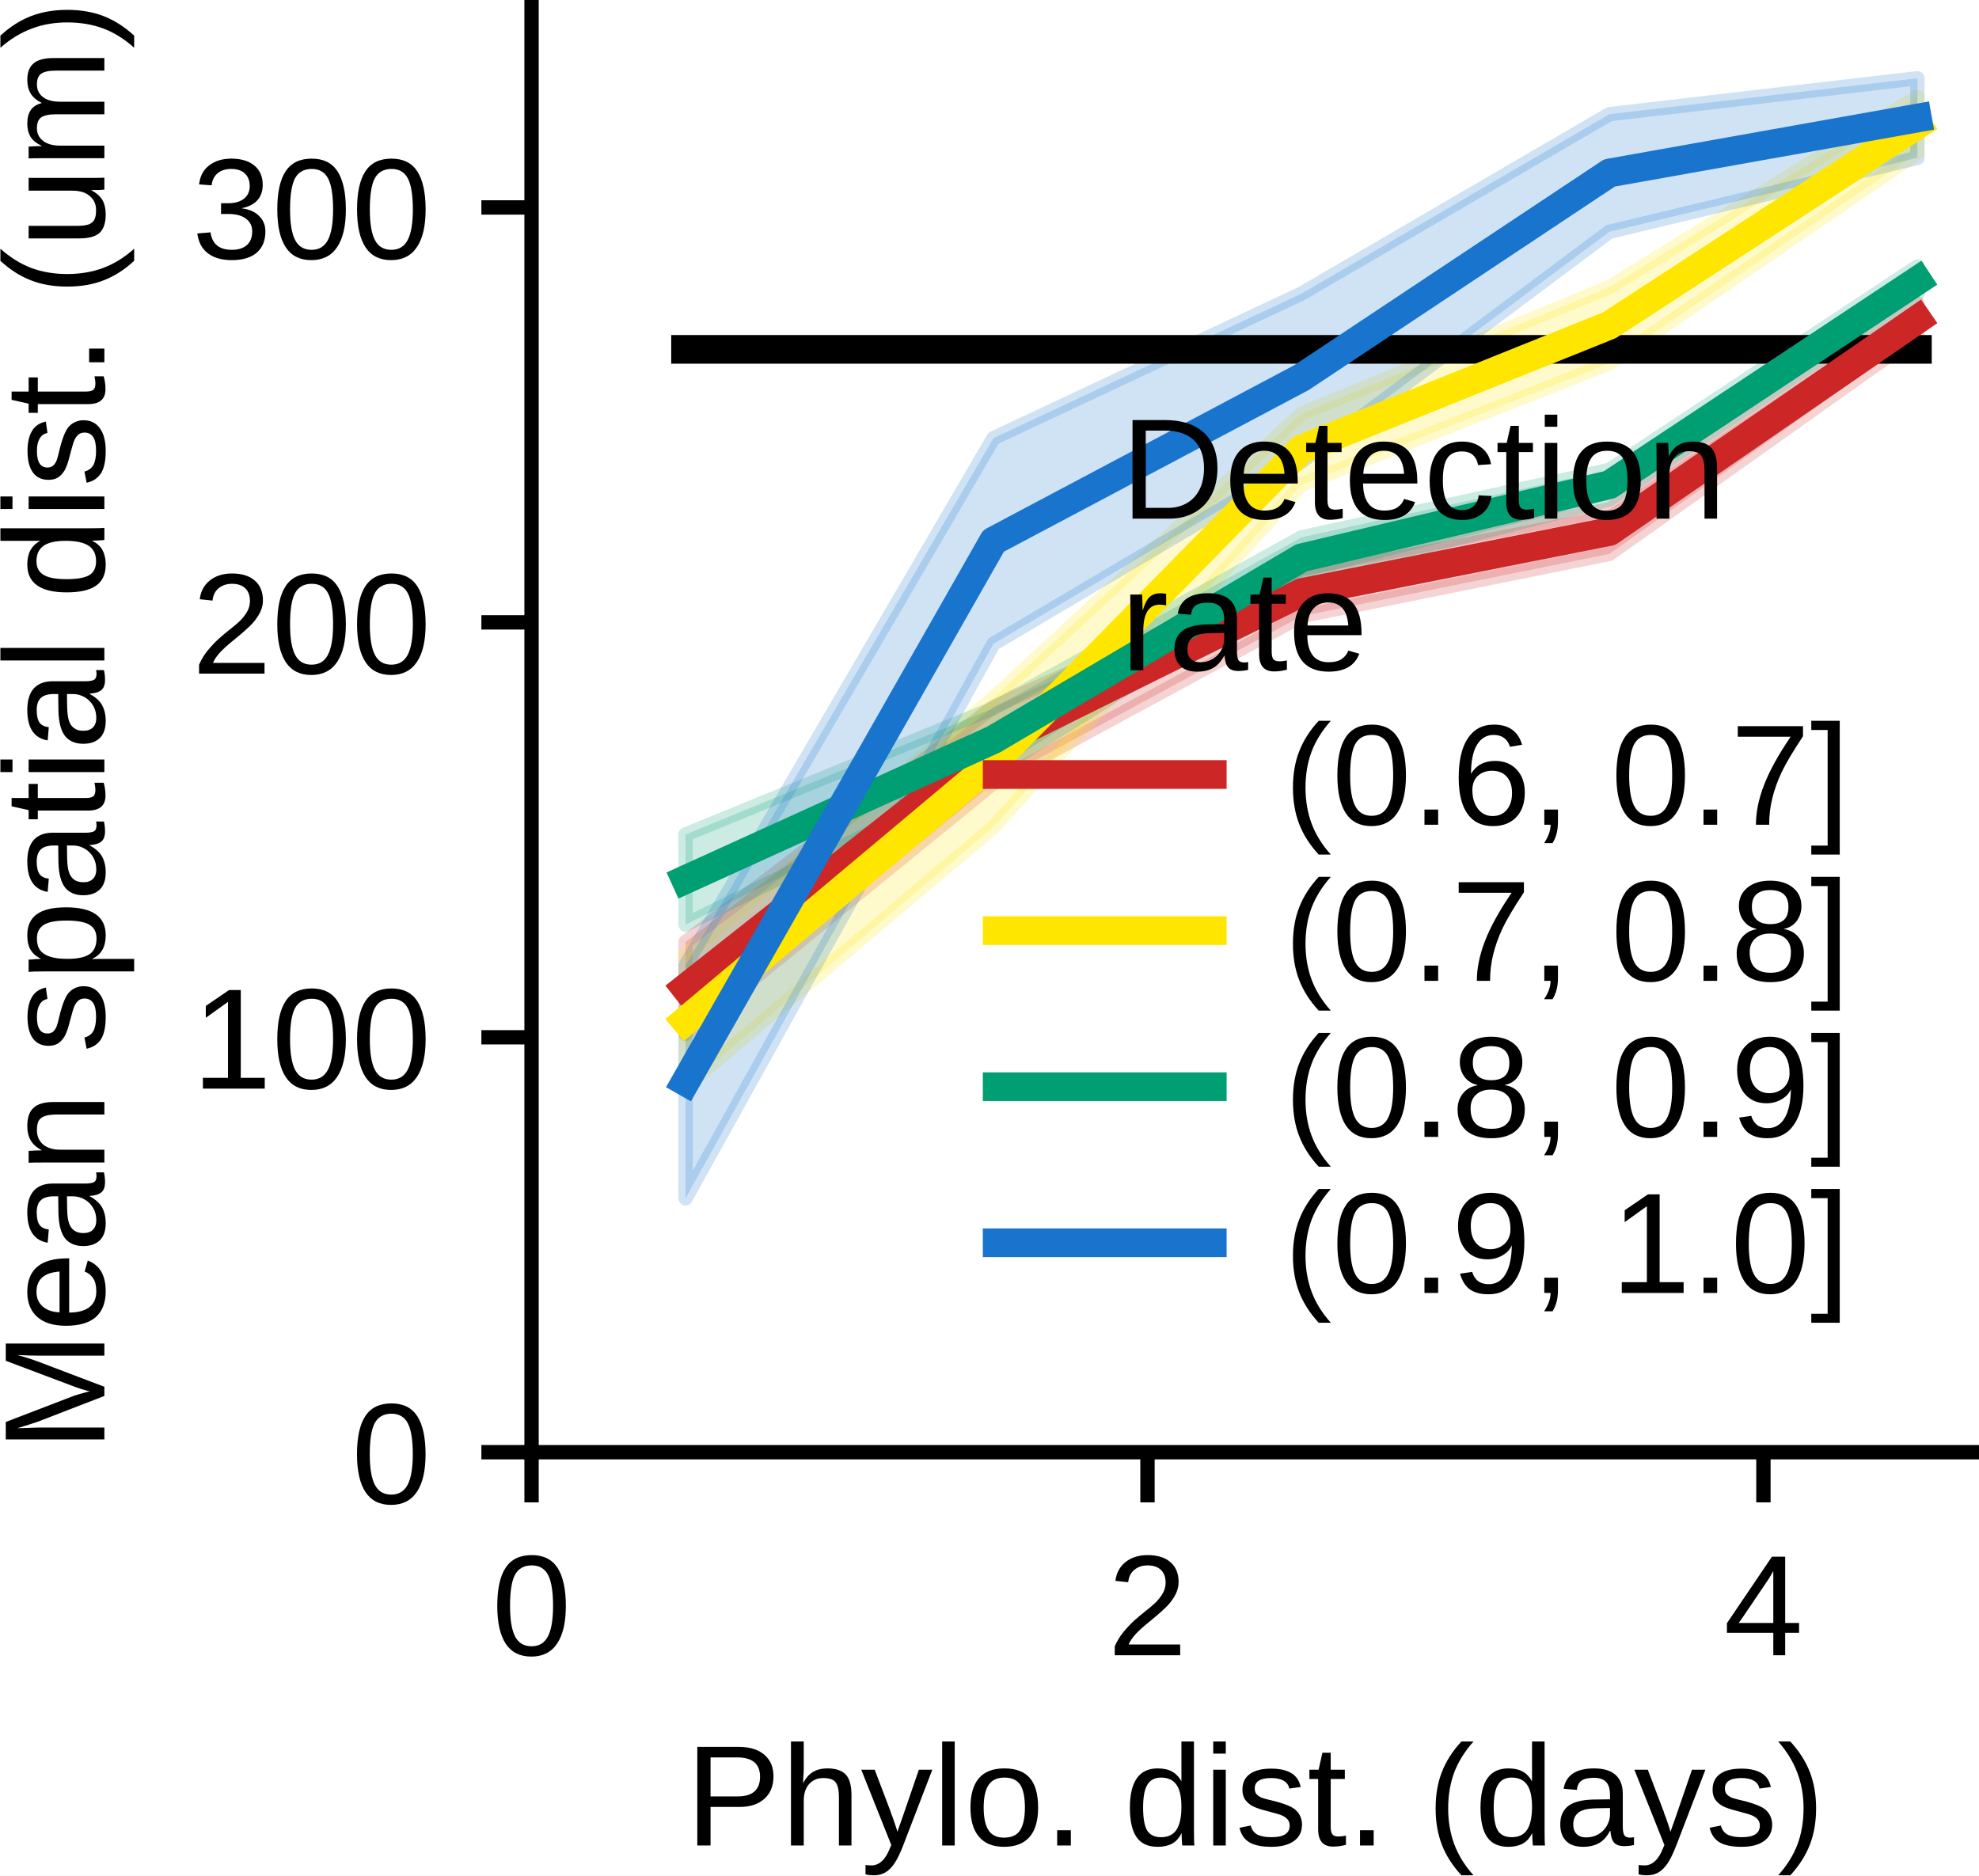
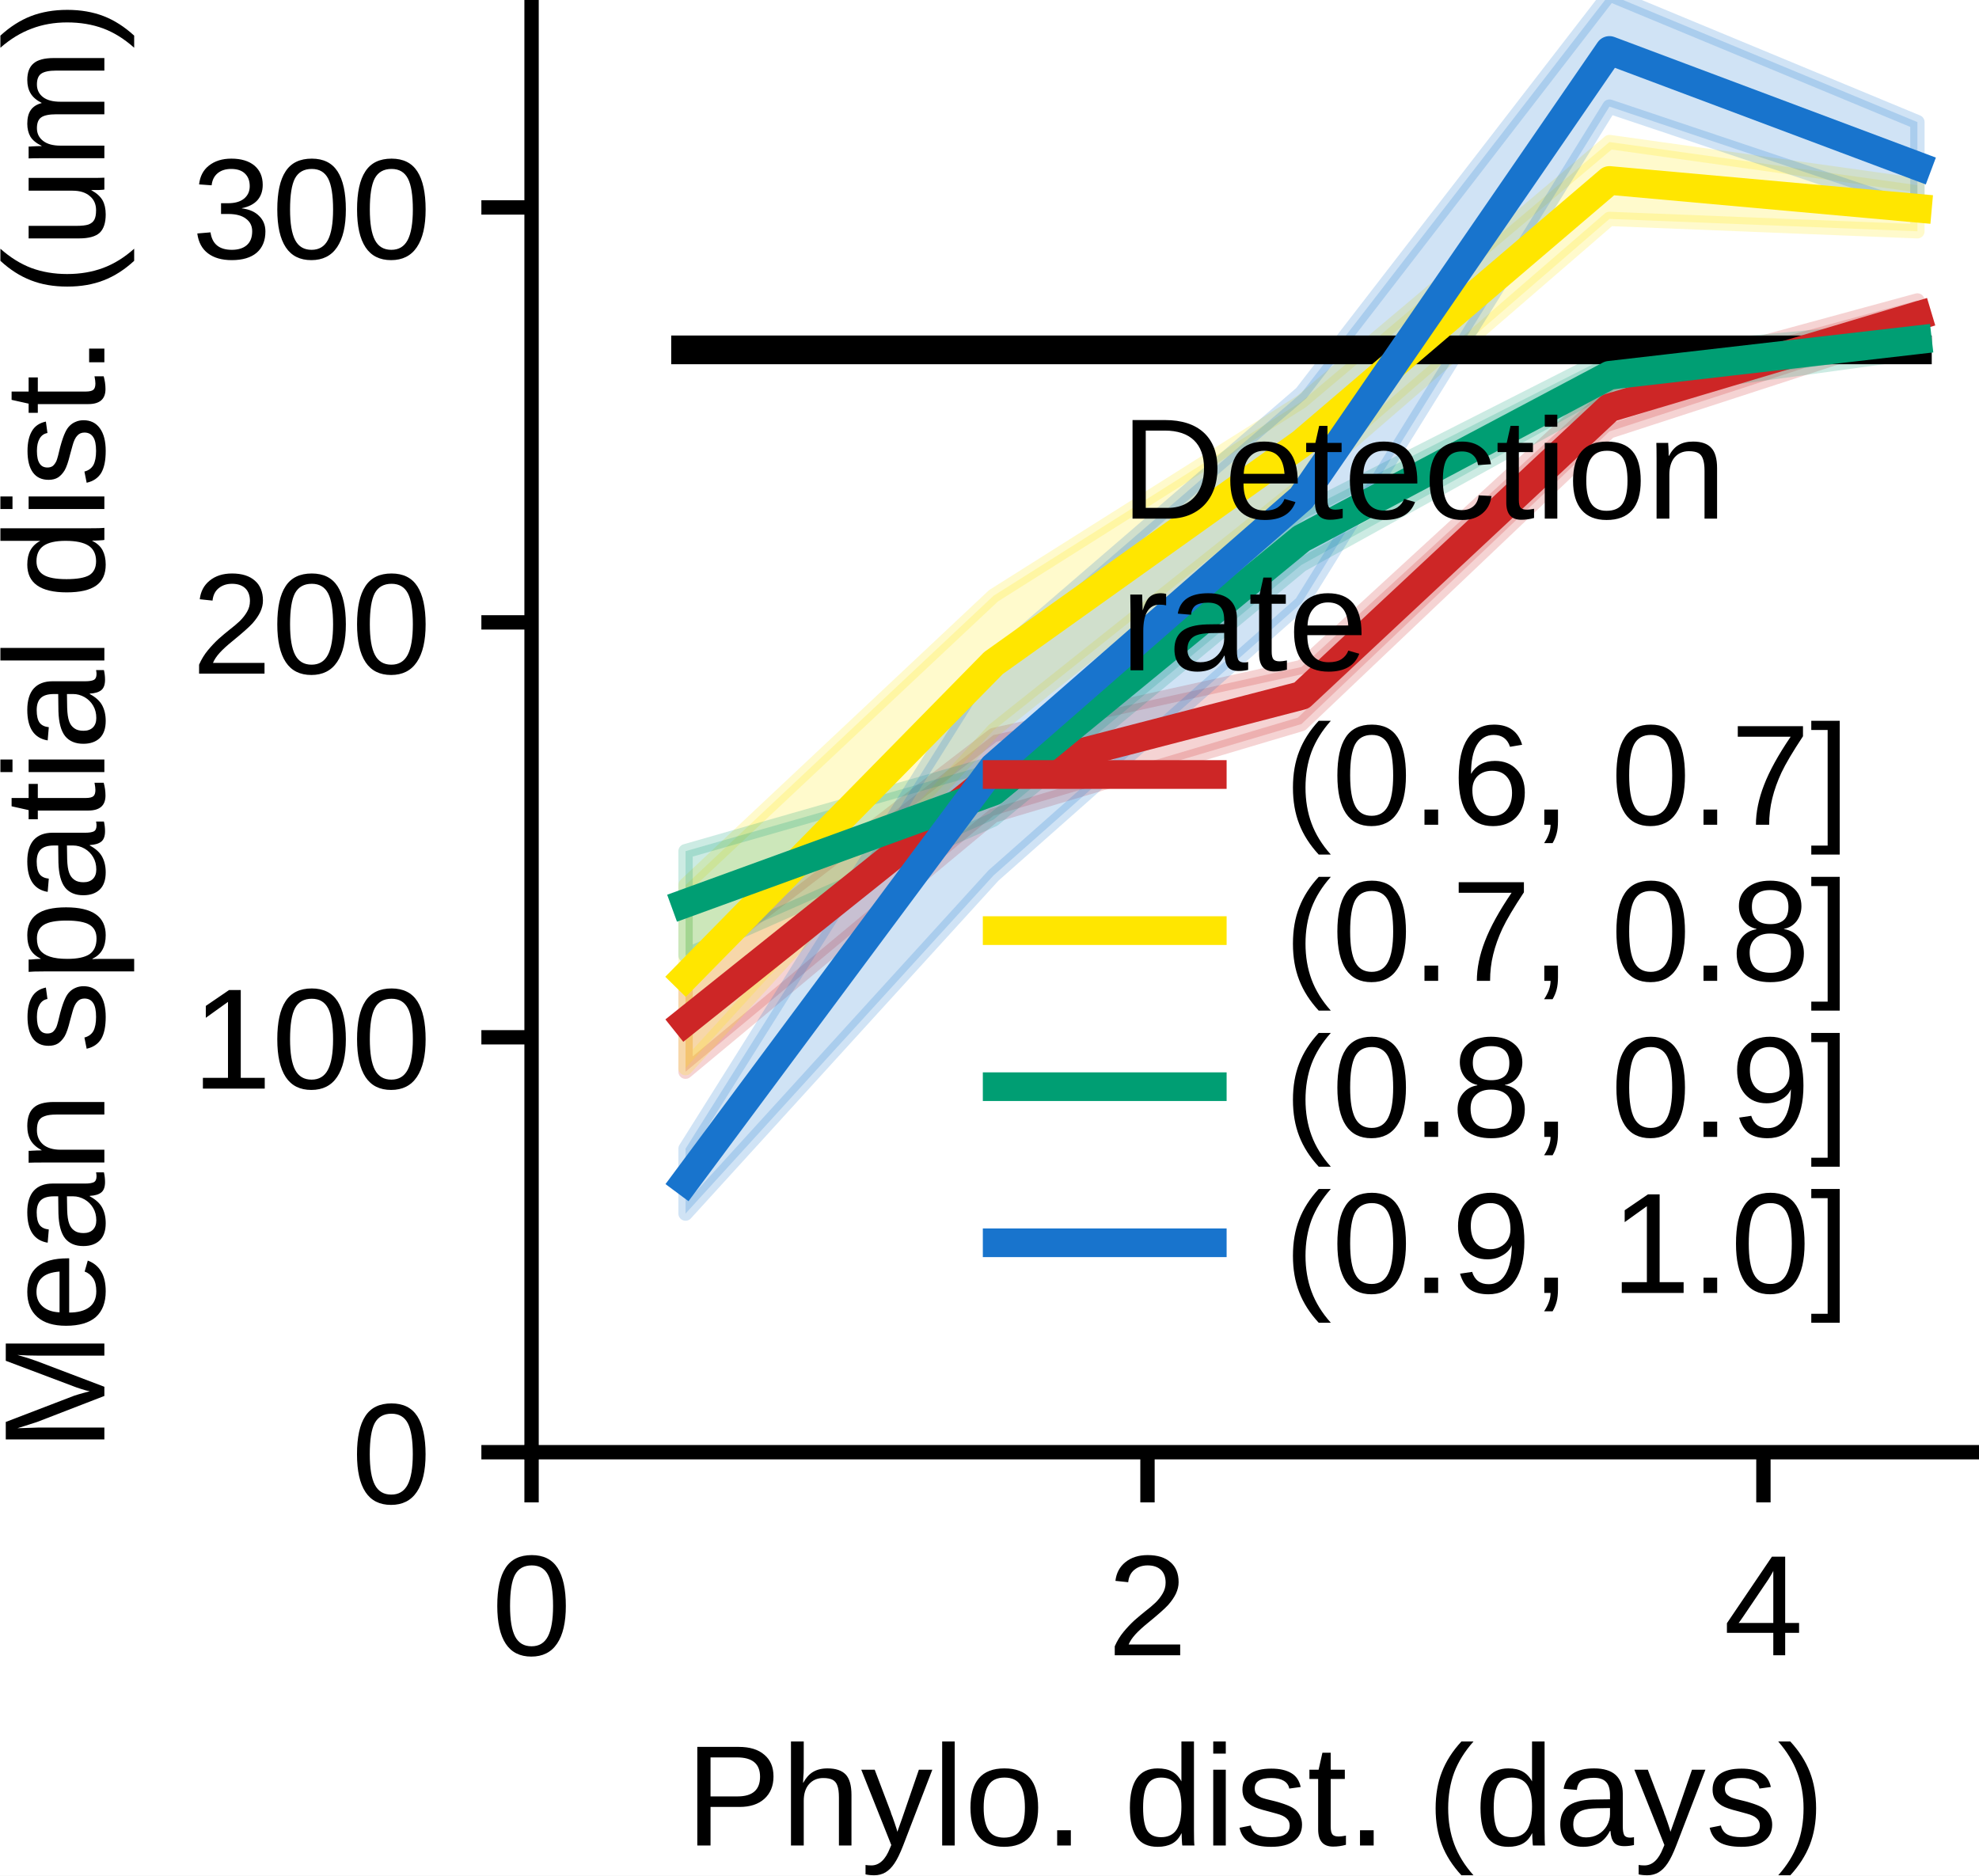
<svg xmlns="http://www.w3.org/2000/svg" xmlns:xlink="http://www.w3.org/1999/xlink" width="138pt" height="130.8pt" viewBox="0 0 138 130.8" version="1.1">
  <defs>
    <style type="text/css">*{stroke-linejoin: round; stroke-linecap: butt}</style>
  </defs>
  <g id="figure_1">
    <g id="patch_1">
      <path d="M 0 130.8  L 138 130.8  L 138 0  L 0 0  z " style="fill: #ffffff" />
    </g>
    <g id="axes_1">
      <g id="patch_2">
        <path d="M 37.067 101.27  L 138 101.27  L 138 0  L 37.067 0  z " style="fill: #ffffff" />
      </g>
      <g id="FillBetweenPolyCollection_1">
        <defs>
-           <path id="m813cc4a51f" d="M 47.805 -106.436  L 47.805 -106.436  L 69.28 -106.436  L 90.755 -106.436  L 112.23 -106.436  L 133.705 -106.436  L 133.705 -106.436  L 133.705 -106.436  L 112.23 -106.436  L 90.755 -106.436  L 69.28 -106.436  L 47.805 -106.436  z " style="stroke: #000000; stroke-opacity: 0.2" />
-         </defs>
-         <g clip-path="url(#p78915fc765)">
-           <use xlink:href="#m813cc4a51f" x="0" y="130.8" style="fill-opacity: 0.2; stroke: #000000; stroke-opacity: 0.2" />
+           <path id="mf7babb1eb2" d="M 47.805 -106.401  L 47.805 -106.401  L 69.28 -106.401  L 90.755 -106.401  L 112.23 -106.401  L 133.705 -106.401  L 133.705 -106.401  L 133.705 -106.401  L 112.23 -106.401  L 90.755 -106.401  L 69.28 -106.401  L 47.805 -106.401  z " style="stroke: #000000; stroke-opacity: 0.2" />
+         </defs>
+         <g clip-path="url(#pc5e7328446)">
+           <use xlink:href="#mf7babb1eb2" x="0" y="130.8" style="fill-opacity: 0.2; stroke: #000000; stroke-opacity: 0.2" />
        </g>
      </g>
      <g id="FillBetweenPolyCollection_2">
        <defs>
-           <path id="m84331a464a" d="M 47.805 -106.627  L 47.805 -106.245  L 47.805 -106.245  L 47.805 -106.245  L 47.805 -106.245  L 69.28 -106.245  L 69.28 -106.245  L 69.28 -106.245  L 69.28 -106.245  L 90.755 -106.245  L 90.755 -106.245  L 90.755 -106.245  L 90.755 -106.245  L 112.23 -106.245  L 112.23 -106.245  L 112.23 -106.245  L 112.23 -106.245  L 133.705 -106.245  L 133.705 -106.245  L 133.705 -106.245  L 133.705 -106.245  L 133.705 -106.627  L 133.705 -106.627  L 133.705 -106.627  L 133.705 -106.627  L 133.705 -106.627  L 112.23 -106.627  L 112.23 -106.627  L 112.23 -106.627  L 112.23 -106.627  L 90.755 -106.627  L 90.755 -106.627  L 90.755 -106.627  L 90.755 -106.627  L 69.28 -106.627  L 69.28 -106.627  L 69.28 -106.627  L 69.28 -106.627  L 47.805 -106.627  L 47.805 -106.627  L 47.805 -106.627  L 47.805 -106.627  z " style="stroke: #000000; stroke-opacity: 0.2" />
-         </defs>
-         <g clip-path="url(#p78915fc765)">
-           <use xlink:href="#m84331a464a" x="0" y="130.8" style="fill-opacity: 0.2; stroke: #000000; stroke-opacity: 0.2" />
+           <path id="m794a5dab4e" d="M 47.805 -106.591  L 47.805 -106.21  L 47.805 -106.21  L 47.805 -106.21  L 47.805 -106.21  L 69.28 -106.21  L 69.28 -106.21  L 69.28 -106.21  L 69.28 -106.21  L 90.755 -106.21  L 90.755 -106.21  L 90.755 -106.21  L 90.755 -106.21  L 112.23 -106.21  L 112.23 -106.21  L 112.23 -106.21  L 112.23 -106.21  L 133.705 -106.21  L 133.705 -106.21  L 133.705 -106.21  L 133.705 -106.21  L 133.705 -106.591  L 133.705 -106.591  L 133.705 -106.591  L 133.705 -106.591  L 133.705 -106.591  L 112.23 -106.591  L 112.23 -106.591  L 112.23 -106.591  L 112.23 -106.591  L 90.755 -106.591  L 90.755 -106.591  L 90.755 -106.591  L 90.755 -106.591  L 69.28 -106.591  L 69.28 -106.591  L 69.28 -106.591  L 69.28 -106.591  L 47.805 -106.591  L 47.805 -106.591  L 47.805 -106.591  L 47.805 -106.591  z " style="stroke: #000000; stroke-opacity: 0.2" />
+         </defs>
+         <g clip-path="url(#pc5e7328446)">
+           <use xlink:href="#m794a5dab4e" x="0" y="130.8" style="fill-opacity: 0.2; stroke: #000000; stroke-opacity: 0.2" />
        </g>
      </g>
      <g id="FillBetweenPolyCollection_3" />
      <g id="FillBetweenPolyCollection_4">
        <defs>
-           <path id="m7703eec180" d="M 47.805 -65.112  L 47.805 -58.689  L 69.28 -76.199  L 90.755 -87.838  L 112.23 -92.174  L 133.705 -107.416  L 133.705 -109.626  L 133.705 -109.626  L 112.23 -95.285  L 90.755 -91.119  L 69.28 -81.51  L 47.805 -65.112  z " style="stroke: #cd2626; stroke-opacity: 0.2" />
-         </defs>
-         <g clip-path="url(#p78915fc765)">
-           <use xlink:href="#m7703eec180" x="0" y="130.8" style="fill: #cd2626; fill-opacity: 0.2; stroke: #cd2626; stroke-opacity: 0.2" />
+           <path id="m763e72af30" d="M 47.805 -63.04  L 47.805 -56.064  L 69.28 -73.924  L 90.755 -80.308  L 112.23 -100.715  L 133.705 -107.705  L 133.705 -109.847  L 133.705 -109.847  L 112.23 -104.004  L 90.755 -84.286  L 69.28 -79.54  L 47.805 -63.04  z " style="stroke: #cd2626; stroke-opacity: 0.2" />
+         </defs>
+         <g clip-path="url(#pc5e7328446)">
+           <use xlink:href="#m763e72af30" x="0" y="130.8" style="fill: #cd2626; fill-opacity: 0.2; stroke: #cd2626; stroke-opacity: 0.2" />
        </g>
      </g>
      <g id="FillBetweenPolyCollection_5" />
      <g id="FillBetweenPolyCollection_6">
        <defs>
-           <path id="maca4bae950" d="M 47.805 -64.204  L 47.805 -55.028  L 69.28 -73.122  L 90.755 -97.004  L 112.23 -105.462  L 133.705 -120.14  L 133.705 -124.054  L 133.705 -124.054  L 112.23 -110.777  L 90.755 -101.959  L 69.28 -82.136  L 47.805 -64.204  z " style="stroke: #ffe600; stroke-opacity: 0.2" />
-         </defs>
-         <g clip-path="url(#p78915fc765)">
-           <use xlink:href="#maca4bae950" x="0" y="130.8" style="fill: #ffe600; fill-opacity: 0.2; stroke: #ffe600; stroke-opacity: 0.2" />
+           <path id="m1ec56d1af1" d="M 47.805 -69.08  L 47.805 -56.314  L 69.28 -79.874  L 90.755 -96.965  L 112.23 -115.534  L 133.705 -114.672  L 133.705 -117.886  L 133.705 -117.886  L 112.23 -120.896  L 90.755 -102.798  L 69.28 -89.253  L 47.805 -69.08  z " style="stroke: #ffe600; stroke-opacity: 0.2" />
+         </defs>
+         <g clip-path="url(#pc5e7328446)">
+           <use xlink:href="#m1ec56d1af1" x="0" y="130.8" style="fill: #ffe600; fill-opacity: 0.2; stroke: #ffe600; stroke-opacity: 0.2" />
        </g>
      </g>
      <g id="FillBetweenPolyCollection_7" />
      <g id="FillBetweenPolyCollection_8">
        <defs>
-           <path id="mcea11fad9a" d="M 47.805 -72.607  L 47.805 -66.318  L 69.28 -77.039  L 90.755 -90.468  L 112.23 -95.963  L 133.705 -110.253  L 133.705 -112.212  L 133.705 -112.212  L 112.23 -98.032  L 90.755 -93.329  L 69.28 -81.414  L 47.805 -72.607  z " style="stroke: #009e73; stroke-opacity: 0.2" />
-         </defs>
-         <g clip-path="url(#p78915fc765)">
-           <use xlink:href="#mcea11fad9a" x="0" y="130.8" style="fill: #009e73; fill-opacity: 0.2; stroke: #009e73; stroke-opacity: 0.2" />
+           <path id="m1d3341d6d2" d="M 47.805 -71.443  L 47.805 -64.169  L 69.28 -73.644  L 90.755 -91.407  L 112.23 -103.277  L 133.705 -106.225  L 133.705 -107.978  L 133.705 -107.978  L 112.23 -105.978  L 90.755 -95.083  L 69.28 -77.598  L 47.805 -71.443  z " style="stroke: #009e73; stroke-opacity: 0.2" />
+         </defs>
+         <g clip-path="url(#pc5e7328446)">
+           <use xlink:href="#m1d3341d6d2" x="0" y="130.8" style="fill: #009e73; fill-opacity: 0.2; stroke: #009e73; stroke-opacity: 0.2" />
        </g>
      </g>
      <g id="FillBetweenPolyCollection_9" />
      <g id="FillBetweenPolyCollection_10">
        <defs>
-           <path id="m12fe2f2026" d="M 47.805 -63.486  L 47.805 -47.232  L 69.28 -85.904  L 90.755 -98.607  L 112.23 -114.639  L 133.705 -119.79  L 133.705 -125.344  L 133.705 -125.344  L 112.23 -122.838  L 90.755 -110.326  L 69.28 -100.246  L 47.805 -63.486  z " style="stroke: #1874cd; stroke-opacity: 0.2" />
-         </defs>
-         <g clip-path="url(#p78915fc765)">
-           <use xlink:href="#m12fe2f2026" x="0" y="130.8" style="fill: #1874cd; fill-opacity: 0.2; stroke: #1874cd; stroke-opacity: 0.2" />
+           <path id="m19509eef41" d="M 47.805 -50.696  L 47.805 -46.17  L 69.28 -69.749  L 90.755 -88.746  L 112.23 -123.366  L 133.705 -116.165  L 133.705 -122.285  L 133.705 -122.285  L 112.23 -131.194  L 90.755 -103.395  L 69.28 -84.884  L 47.805 -50.696  z " style="stroke: #1874cd; stroke-opacity: 0.2" />
+         </defs>
+         <g clip-path="url(#pc5e7328446)">
+           <use xlink:href="#m19509eef41" x="0" y="130.8" style="fill: #1874cd; fill-opacity: 0.2; stroke: #1874cd; stroke-opacity: 0.2" />
        </g>
      </g>
      <g id="matplotlib.axis_1">
        <g id="xtick_1">
          <g id="line2d_1">
            <defs>
-               <path id="md23351386c" d="M 0 0  L 0 3.5  " style="stroke: #000000" />
+               <path id="mb47aa6489b" d="M 0 0  L 0 3.5  " style="stroke: #000000" />
            </defs>
            <g>
-               <use xlink:href="#md23351386c" x="37.067" y="101.27" style="stroke: #000000" />
+               <use xlink:href="#mb47aa6489b" x="37.067" y="101.27" style="stroke: #000000" />
            </g>
          </g>
          <g id="text_1">
            <text font-family="Arial" font-size="10" style="font-size: 10px; font-family: 'Arial'; text-anchor: middle" x="37.067" y="115.428" transform="rotate(-0 37.06719 115.4276)">0</text>
          </g>
        </g>
        <g id="xtick_2">
          <g id="line2d_2">
            <g>
-               <use xlink:href="#md23351386c" x="80.017" y="101.27" style="stroke: #000000" />
+               <use xlink:href="#mb47aa6489b" x="80.017" y="101.27" style="stroke: #000000" />
            </g>
          </g>
          <g id="text_2">
            <text font-family="Arial" font-size="10" style="font-size: 10px; font-family: 'Arial'; text-anchor: middle" x="80.017" y="115.428" transform="rotate(-0 80.01712 115.4276)">2</text>
          </g>
        </g>
        <g id="xtick_3">
          <g id="line2d_3">
            <g>
-               <use xlink:href="#md23351386c" x="122.967" y="101.27" style="stroke: #000000" />
+               <use xlink:href="#mb47aa6489b" x="122.967" y="101.27" style="stroke: #000000" />
            </g>
          </g>
          <g id="text_3">
            <text font-family="Arial" font-size="10" style="font-size: 10px; font-family: 'Arial'; text-anchor: middle" x="122.967" y="115.428" transform="rotate(-0 122.967 115.4276)">4</text>
          </g>
        </g>
        <g id="text_4">
          <text font-family="Arial" font-size="10" style="font-size: 10px; font-family: 'Arial'; text-anchor: middle" x="87.533" y="128.695" transform="rotate(-0 87.53335 128.6948)">Phylo. dist. (days)</text>
        </g>
      </g>
      <g id="matplotlib.axis_2">
        <g id="ytick_1">
          <g id="line2d_4">
            <defs>
-               <path id="mb8730a6869" d="M 0 0  L -3.5 0  " style="stroke: #000000" />
+               <path id="m93a9a5f4d6" d="M 0 0  L -3.5 0  " style="stroke: #000000" />
            </defs>
            <g>
-               <use xlink:href="#mb8730a6869" x="37.067" y="101.27" style="stroke: #000000" />
+               <use xlink:href="#m93a9a5f4d6" x="37.067" y="101.27" style="stroke: #000000" />
            </g>
          </g>
          <g id="text_5">
            <text font-family="Arial" font-size="10" style="font-size: 10px; font-family: 'Arial'; text-anchor: end" x="30.067" y="104.849" transform="rotate(-0 30.06719 104.8487)">0</text>
          </g>
        </g>
        <g id="ytick_2">
          <g id="line2d_5">
            <g>
-               <use xlink:href="#mb8730a6869" x="37.067" y="72.336" style="stroke: #000000" />
+               <use xlink:href="#m93a9a5f4d6" x="37.067" y="72.336" style="stroke: #000000" />
            </g>
          </g>
          <g id="text_6">
            <text font-family="Arial" font-size="10" style="font-size: 10px; font-family: 'Arial'; text-anchor: end" x="30.067" y="75.915" transform="rotate(-0 30.06719 75.9145)">100</text>
          </g>
        </g>
        <g id="ytick_3">
          <g id="line2d_6">
            <g>
-               <use xlink:href="#mb8730a6869" x="37.067" y="43.401" style="stroke: #000000" />
+               <use xlink:href="#m93a9a5f4d6" x="37.067" y="43.401" style="stroke: #000000" />
            </g>
          </g>
          <g id="text_7">
            <text font-family="Arial" font-size="10" style="font-size: 10px; font-family: 'Arial'; text-anchor: end" x="30.067" y="46.98" transform="rotate(-0 30.06719 46.98026)">200</text>
          </g>
        </g>
        <g id="ytick_4">
          <g id="line2d_7">
            <g>
-               <use xlink:href="#mb8730a6869" x="37.067" y="14.467" style="stroke: #000000" />
+               <use xlink:href="#m93a9a5f4d6" x="37.067" y="14.467" style="stroke: #000000" />
            </g>
          </g>
          <g id="text_8">
            <text font-family="Arial" font-size="10" style="font-size: 10px; font-family: 'Arial'; text-anchor: end" x="30.067" y="18.046" transform="rotate(-0 30.06719 18.04603)">300</text>
          </g>
        </g>
        <g id="text_9">
          <text font-family="Arial" font-size="10" style="font-size: 10px; font-family: 'Arial'; text-anchor: middle" x="7.28" y="50.635" transform="rotate(-90 7.279688 50.63492)">Mean spatial dist. (um)</text>
        </g>
      </g>
      <g id="line2d_8">
-         <path d="M 47.805 24.364  L 69.28 24.364  L 90.755 24.364  L 112.23 24.364  L 133.705 24.364  " clip-path="url(#p78915fc765)" style="fill: none; stroke: #000000; stroke-width: 2; stroke-linecap: square" />
+         <path d="M 47.805 24.399  L 69.28 24.399  L 90.755 24.399  L 112.23 24.399  L 133.705 24.399  " clip-path="url(#pc5e7328446)" style="fill: none; stroke: #000000; stroke-width: 2; stroke-linecap: square" />
      </g>
      <g id="line2d_9">
-         <path d="M 47.805 68.899  L 69.28 51.945  L 90.755 41.321  L 112.23 37.07  L 133.705 22.278  " clip-path="url(#p78915fc765)" style="fill: none; stroke: #cd2626; stroke-width: 2; stroke-linecap: square" />
+         <path d="M 47.805 71.247  L 69.28 54.068  L 90.755 48.503  L 112.23 28.44  L 133.705 22.024  " clip-path="url(#pc5e7328446)" style="fill: none; stroke: #cd2626; stroke-width: 2; stroke-linecap: square" />
      </g>
      <g id="line2d_10">
-         <path d="M 47.805 71.184  L 69.28 53.171  L 90.755 31.318  L 112.23 22.68  L 133.705 8.702  " clip-path="url(#p78915fc765)" style="fill: none; stroke: #ffe600; stroke-width: 2; stroke-linecap: square" />
+         <path d="M 47.805 68.102  L 69.28 46.236  L 90.755 30.918  L 112.23 12.585  L 133.705 14.52  " clip-path="url(#pc5e7328446)" style="fill: none; stroke: #ffe600; stroke-width: 2; stroke-linecap: square" />
      </g>
      <g id="line2d_11">
-         <path d="M 47.805 61.337  L 69.28 51.573  L 90.755 38.901  L 112.23 33.802  L 133.705 19.567  " clip-path="url(#p78915fc765)" style="fill: none; stroke: #009e73; stroke-width: 2; stroke-linecap: square" />
+         <path d="M 47.805 62.993  L 69.28 55.178  L 90.755 37.555  L 112.23 26.172  L 133.705 23.698  " clip-path="url(#pc5e7328446)" style="fill: none; stroke: #009e73; stroke-width: 2; stroke-linecap: square" />
      </g>
      <g id="line2d_12">
-         <path d="M 47.805 75.44  L 69.28 37.724  L 90.755 26.333  L 112.23 12.061  L 133.705 8.232  " clip-path="url(#p78915fc765)" style="fill: none; stroke: #1874cd; stroke-width: 2; stroke-linecap: square" />
+         <path d="M 47.805 82.367  L 69.28 53.483  L 90.755 34.729  L 112.23 3.519  L 133.705 11.575  " clip-path="url(#pc5e7328446)" style="fill: none; stroke: #1874cd; stroke-width: 2; stroke-linecap: square" />
      </g>
      <g id="patch_3">
        <path d="M 37.067 101.27  L 37.067 0  " style="fill: none; stroke: #000000; stroke-linejoin: miter; stroke-linecap: square" />
      </g>
      <g id="patch_4">
        <path d="M 37.067 101.27  L 138 101.27  " style="fill: none; stroke: #000000; stroke-linejoin: miter; stroke-linecap: square" />
      </g>
      <g id="legend_1">
        <g id="text_10">
          <text font-family="Arial" font-size="10" style="font-size: 10px; font-family: 'Arial'" transform="translate(78.14561 36.16796)">Detection</text>
          <text font-family="Arial" font-size="10" style="font-size: 10px; font-family: 'Arial'" transform="translate(78.14561 46.74483)">rate</text>
        </g>
        <g id="line2d_13">
          <path d="M 69.535 54.012  L 77.035 54.012  L 84.535 54.012  " style="fill: none; stroke: #cd2626; stroke-width: 2; stroke-linecap: square" />
        </g>
        <g id="text_11">
          <text font-family="Arial" font-size="10" style="font-size: 10px; font-family: 'Arial'; text-anchor: start" x="89.535" y="57.512" transform="rotate(-0 89.53546 57.51202)">(0.6, 0.7]</text>
        </g>
        <g id="line2d_14">
          <path d="M 69.535 64.896  L 77.035 64.896  L 84.535 64.896  " style="fill: none; stroke: #ffe600; stroke-width: 2; stroke-linecap: square" />
        </g>
        <g id="text_12">
          <text font-family="Arial" font-size="10" style="font-size: 10px; font-family: 'Arial'; text-anchor: start" x="89.535" y="68.396" transform="rotate(-0 89.53546 68.39639)">(0.7, 0.8]</text>
        </g>
        <g id="line2d_15">
          <path d="M 69.535 75.781  L 77.035 75.781  L 84.535 75.781  " style="fill: none; stroke: #009e73; stroke-width: 2; stroke-linecap: square" />
        </g>
        <g id="text_13">
          <text font-family="Arial" font-size="10" style="font-size: 10px; font-family: 'Arial'; text-anchor: start" x="89.535" y="79.281" transform="rotate(-0 89.53546 79.28077)">(0.8, 0.9]</text>
        </g>
        <g id="line2d_16">
          <path d="M 69.535 86.665  L 77.035 86.665  L 84.535 86.665  " style="fill: none; stroke: #1874cd; stroke-width: 2; stroke-linecap: square" />
        </g>
        <g id="text_14">
          <text font-family="Arial" font-size="10" style="font-size: 10px; font-family: 'Arial'; text-anchor: start" x="89.535" y="90.165" transform="rotate(-0 89.53546 90.16514)">(0.9, 1.0]</text>
        </g>
      </g>
    </g>
  </g>
  <defs>
-     <clipPath id="p78915fc765">
+     <clipPath id="pc5e7328446">
      <rect x="37.067" y="0" width="100.932" height="101.27" />
    </clipPath>
  </defs>
</svg>
